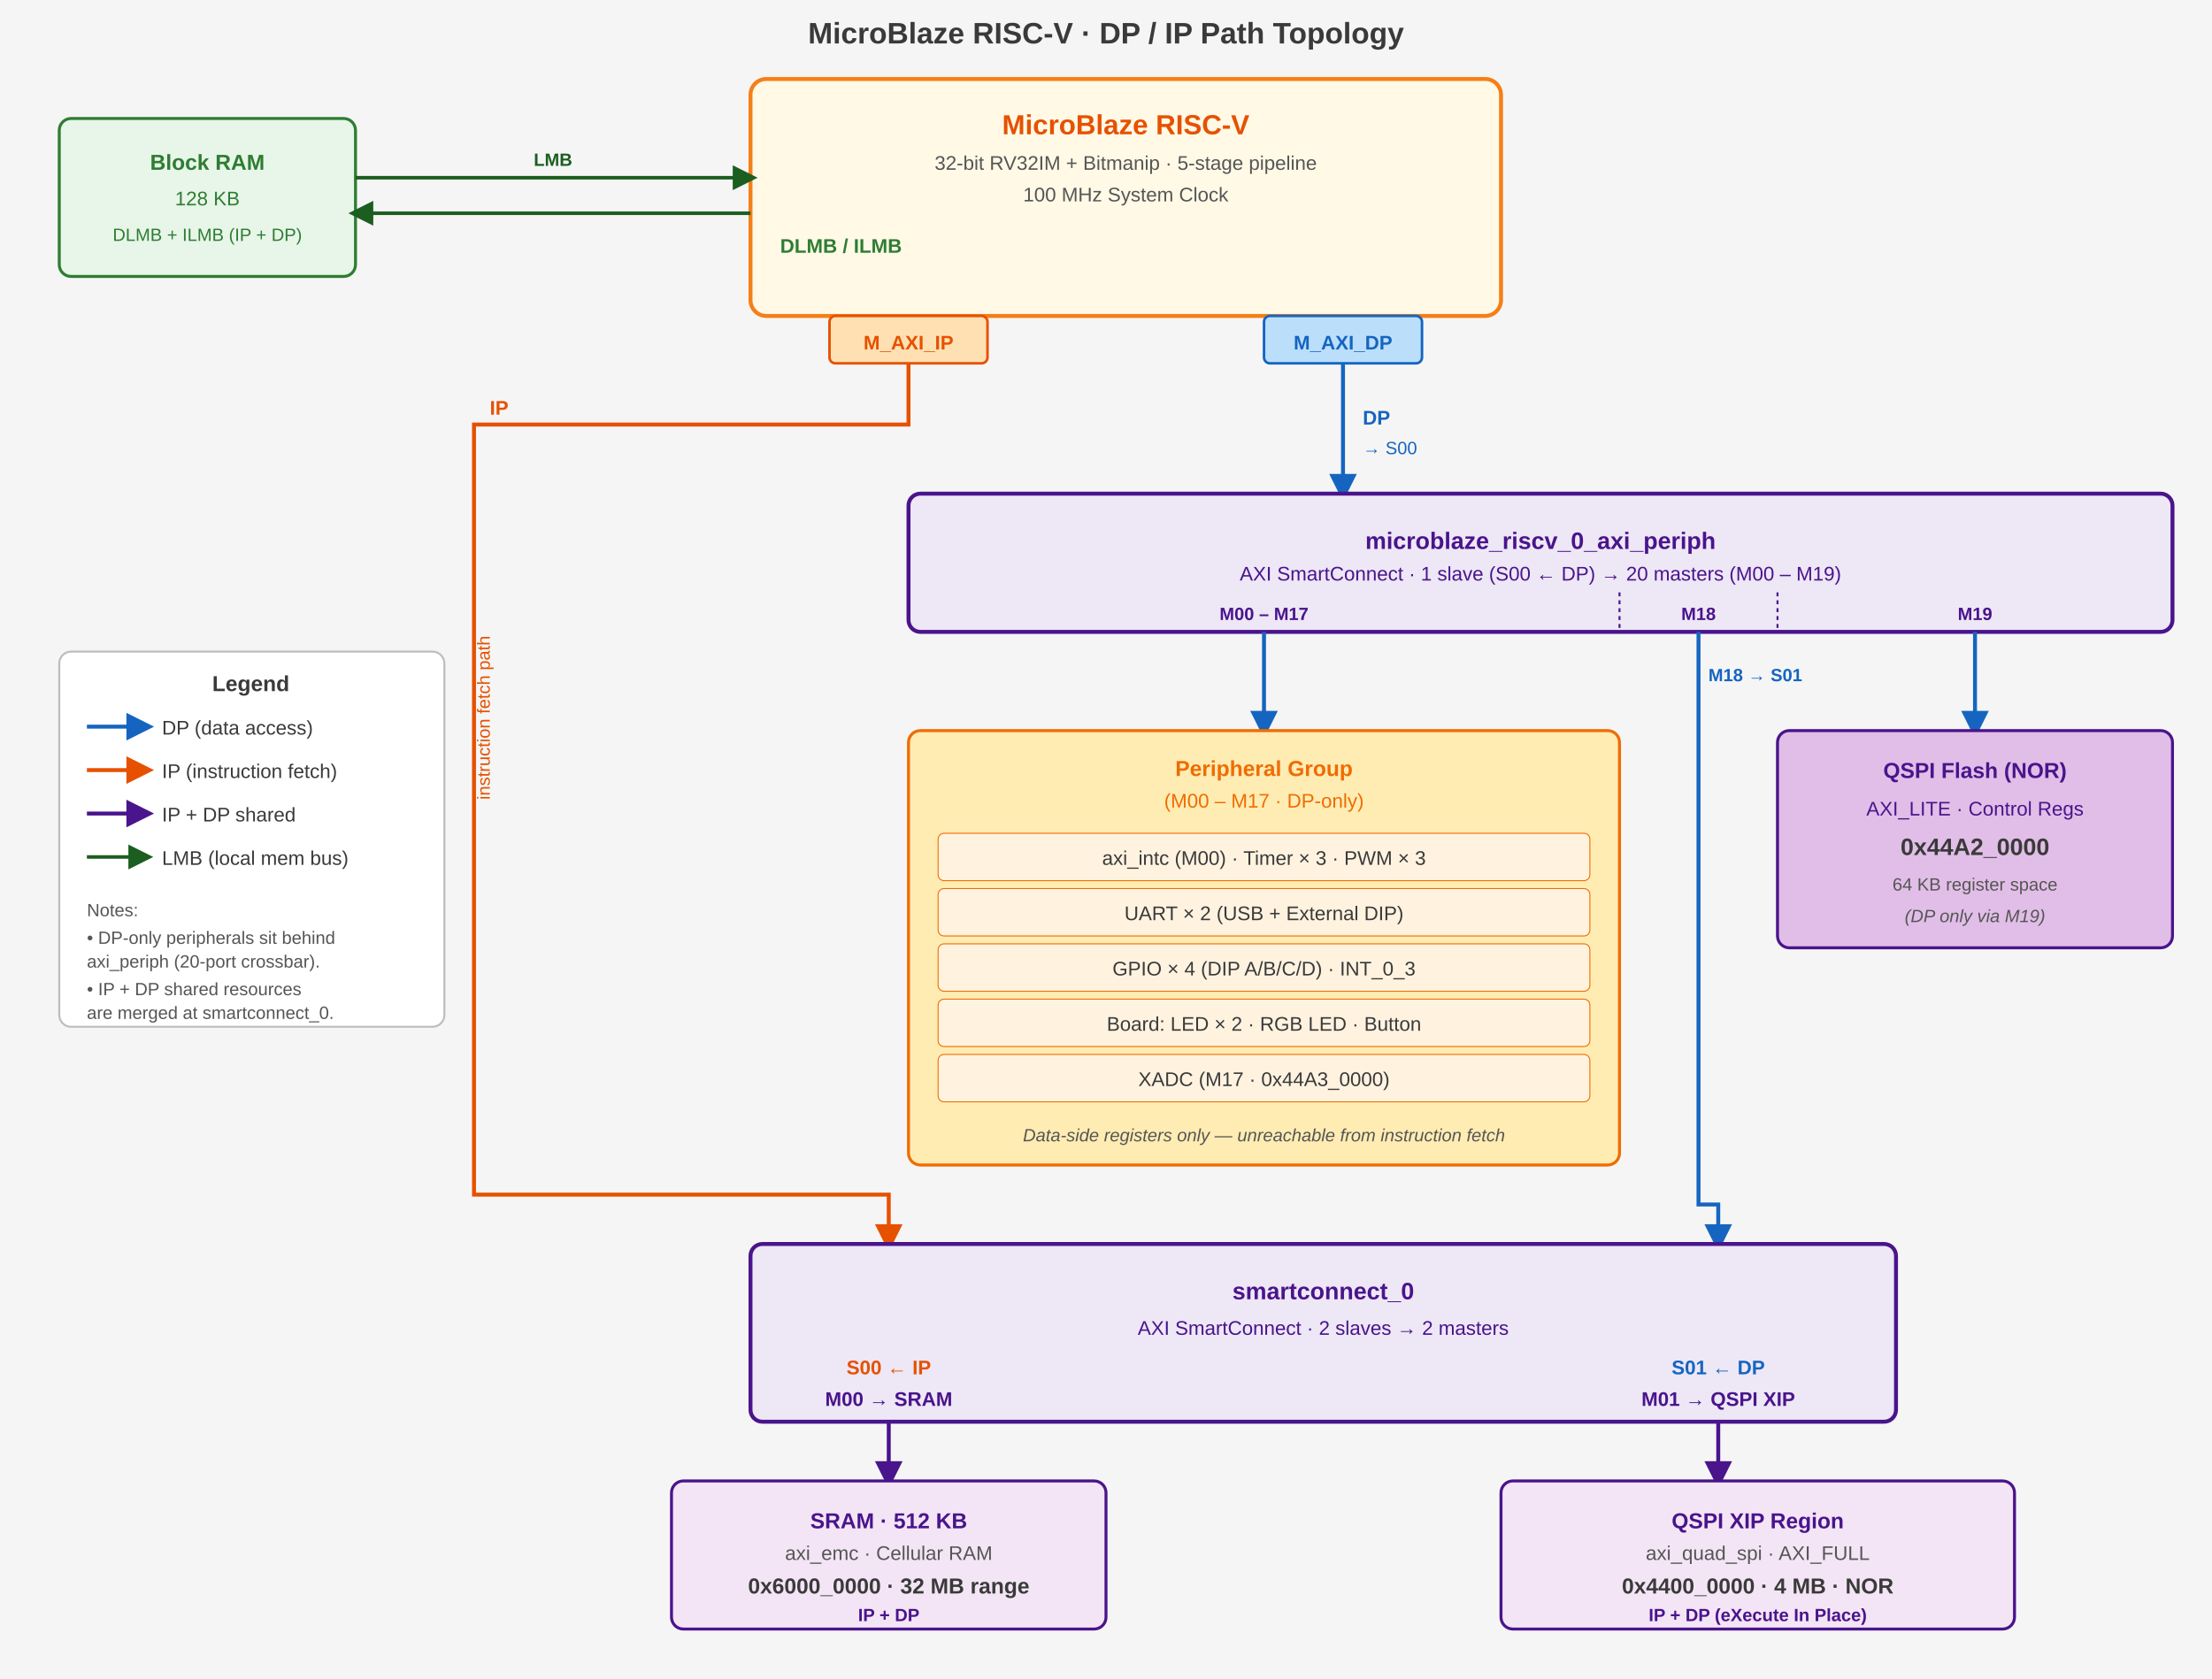
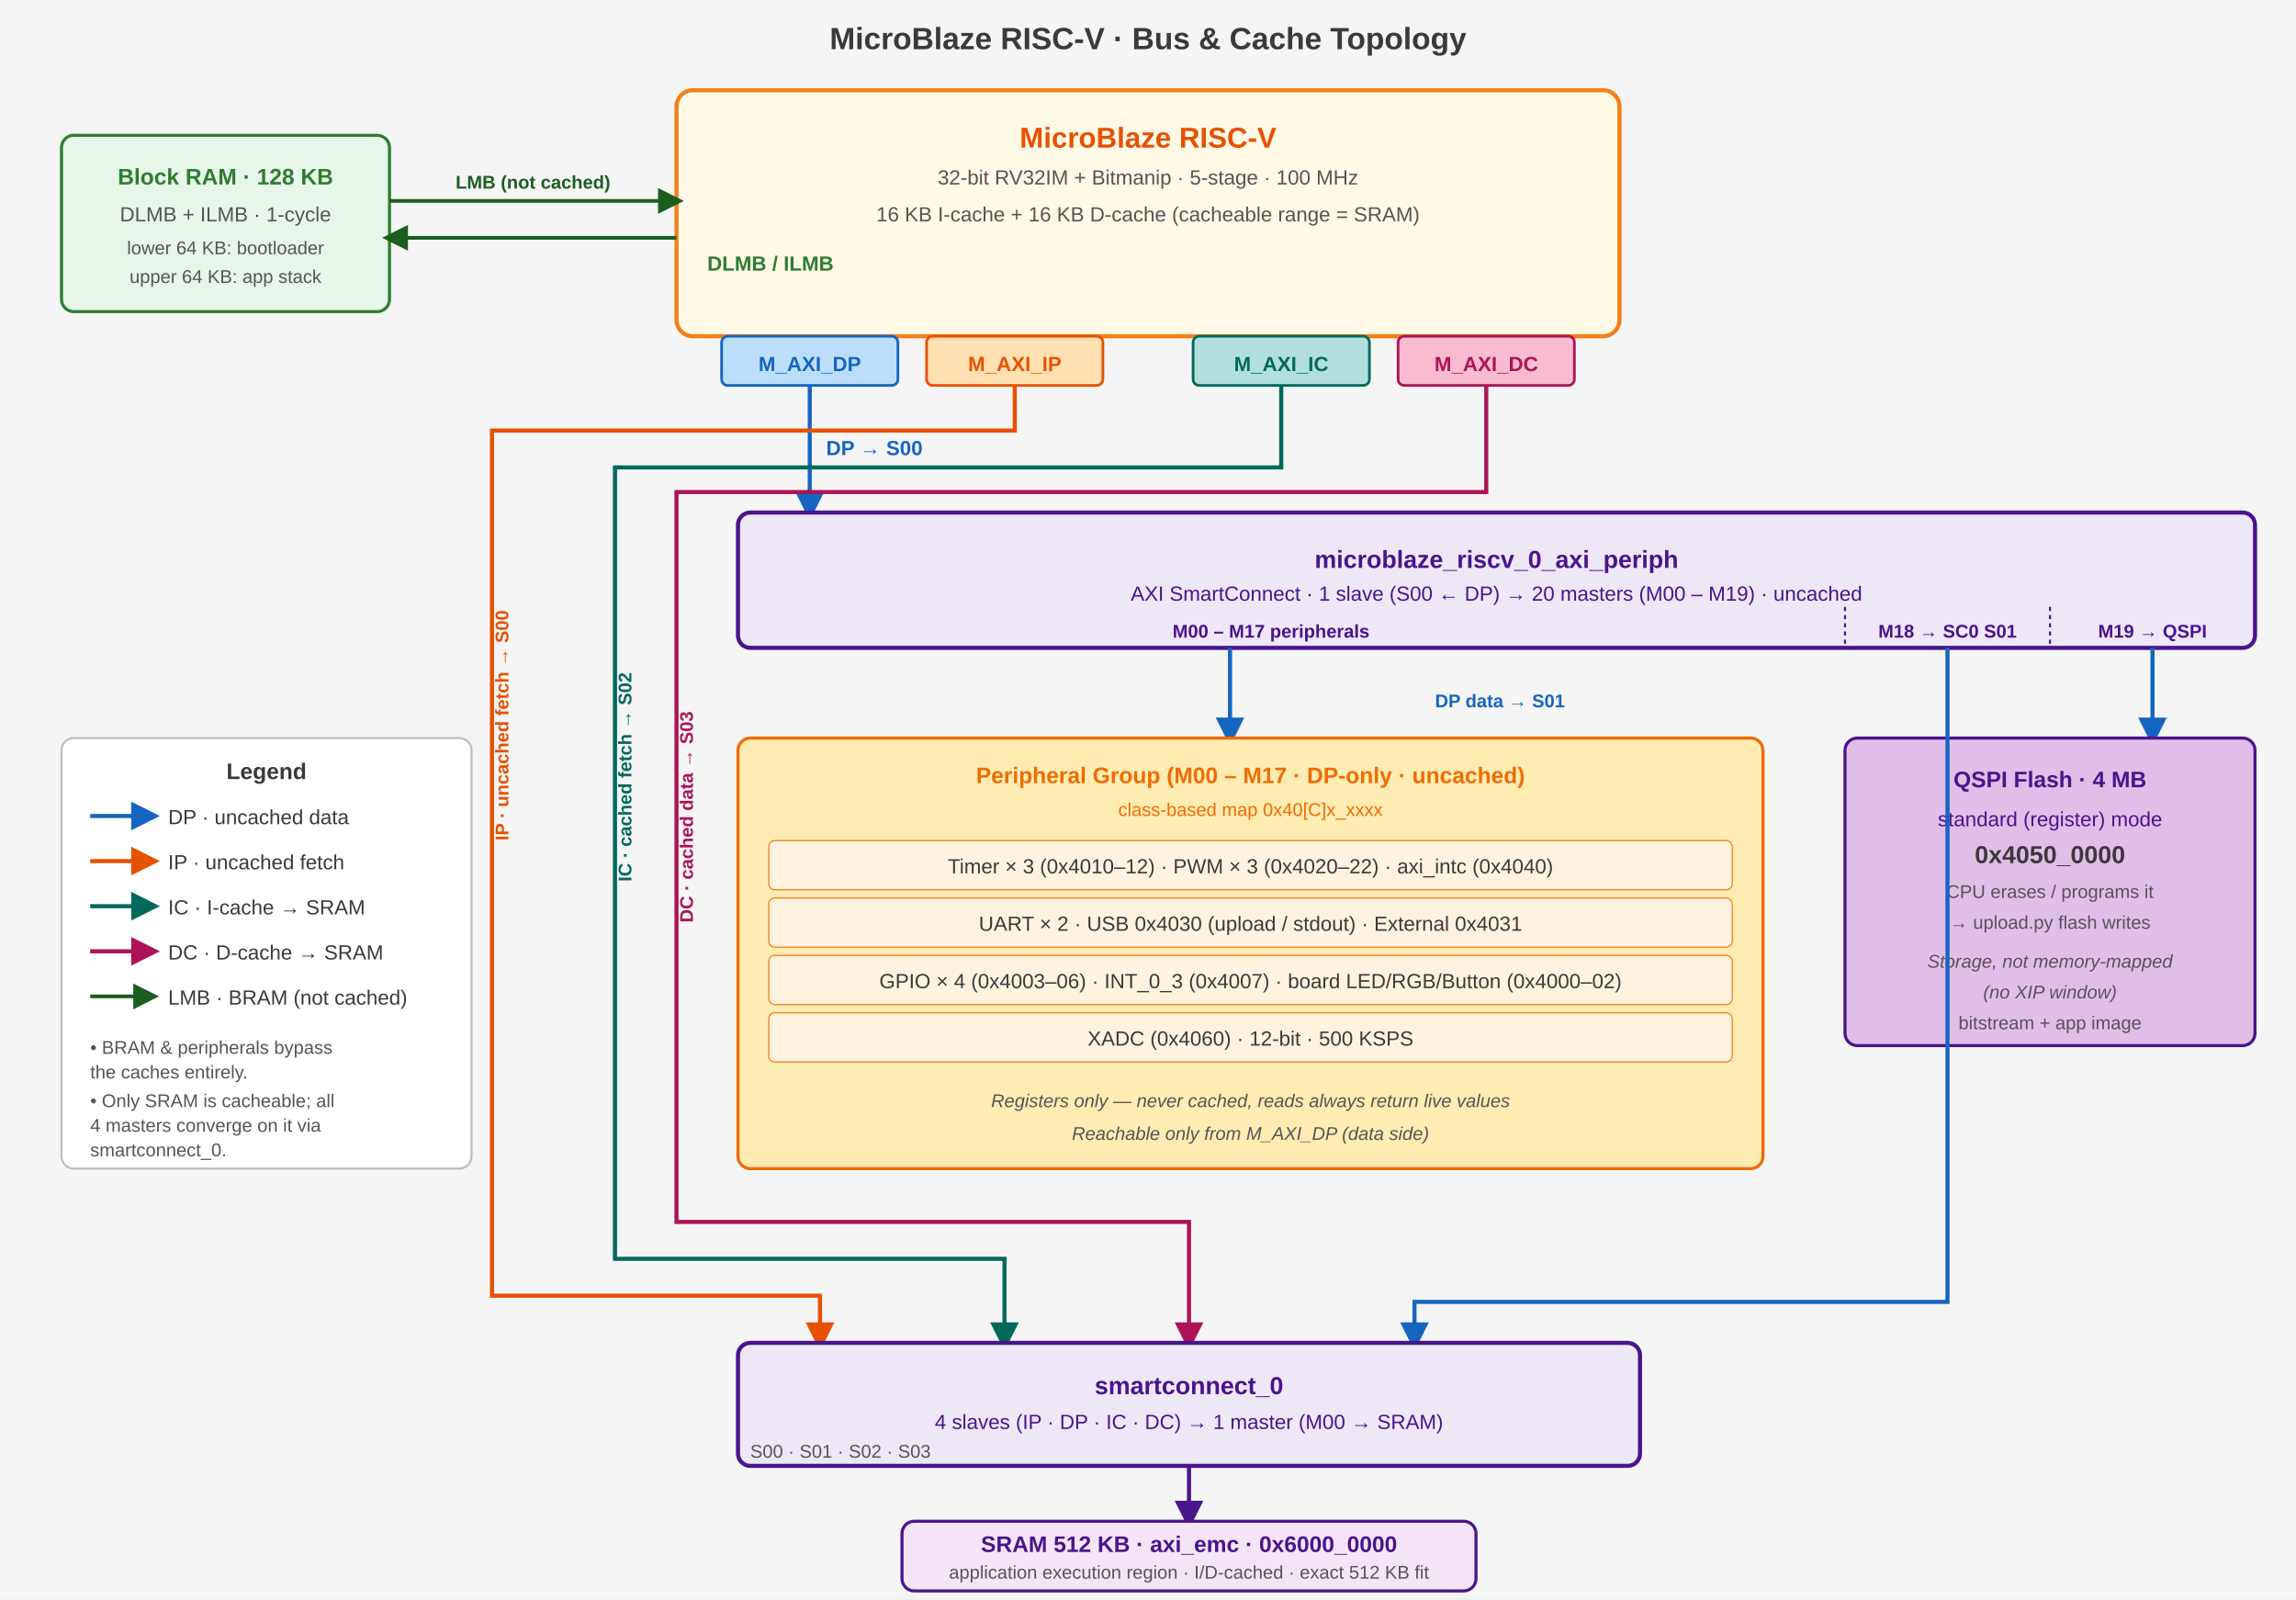
- <svg xmlns="http://www.w3.org/2000/svg" width="1120" height="850" font-family="Segoe UI, Arial, sans-serif" font-size="11">
+ <svg xmlns="http://www.w3.org/2000/svg" width="1120" height="780" font-family="Segoe UI, Arial, sans-serif" font-size="11">
  <defs>
    <marker id="a-dp" markerWidth="7" markerHeight="7" refX="5" refY="3.5" orient="auto">
      <path d="M0,0 L7,3.5 L0,7 z" fill="#1565c0" />
    </marker>
    <marker id="a-ip" markerWidth="7" markerHeight="7" refX="5" refY="3.5" orient="auto">
      <path d="M0,0 L7,3.5 L0,7 z" fill="#e65100" />
+     </marker>
+     <marker id="a-ic" markerWidth="7" markerHeight="7" refX="5" refY="3.5" orient="auto">
+       <path d="M0,0 L7,3.5 L0,7 z" fill="#00695c" />
+     </marker>
+     <marker id="a-dc" markerWidth="7" markerHeight="7" refX="5" refY="3.5" orient="auto">
+       <path d="M0,0 L7,3.5 L0,7 z" fill="#ad1457" />
    </marker>
    <marker id="a-both" markerWidth="7" markerHeight="7" refX="5" refY="3.5" orient="auto">
      <path d="M0,0 L7,3.5 L0,7 z" fill="#4a148c" />
    </marker>
    <marker id="a-lmb" markerWidth="7" markerHeight="7" refX="5" refY="3.5" orient="auto">
      <path d="M0,0 L7,3.5 L0,7 z" fill="#1b5e20" />
    </marker>
  </defs>
-   <rect width="1120" height="850" fill="#f5f5f5" />
-   <text x="560" y="22" text-anchor="middle" font-weight="bold" font-size="15" fill="#3a3a3a">MicroBlaze RISC-V  ·  DP / IP Path Topology</text>
-   <rect x="380" y="40" width="380" height="120" rx="8" fill="#fff9e6" stroke="#f57f17" stroke-width="2" />
-   <text x="570" y="68" text-anchor="middle" font-weight="bold" font-size="14" fill="#e65100">MicroBlaze RISC-V</text>
-   <text x="570" y="86" text-anchor="middle" fill="#555" font-size="10">32-bit RV32IM + Bitmanip · 5-stage pipeline</text>
-   <text x="570" y="102" text-anchor="middle" fill="#555" font-size="10">100 MHz System Clock</text>
-   <text x="395" y="128" fill="#2e7d32" font-weight="bold" font-size="10">DLMB / ILMB</text>
-   <rect x="420" y="160" width="80" height="24" rx="3" fill="#ffe0b2" stroke="#e65100" stroke-width="1.3" />
-   <text x="460" y="177" text-anchor="middle" font-weight="bold" fill="#e65100" font-size="10">M_AXI_IP</text>
-   <rect x="640" y="160" width="80" height="24" rx="3" fill="#bbdefb" stroke="#1565c0" stroke-width="1.3" />
-   <text x="680" y="177" text-anchor="middle" font-weight="bold" fill="#1565c0" font-size="10">M_AXI_DP</text>
-   <rect x="30" y="60" width="150" height="80" rx="6" fill="#e8f5e9" stroke="#2e7d32" stroke-width="1.5" />
-   <text x="105" y="86" text-anchor="middle" font-weight="bold" fill="#2e7d32">Block RAM</text>
-   <text x="105" y="104" text-anchor="middle" fill="#2e7d32" font-size="10">128 KB</text>
-   <text x="105" y="122" text-anchor="middle" fill="#2e7d32" font-size="9">DLMB + ILMB  (IP + DP)</text>
-   <line x1="180" y1="90" x2="380" y2="90" stroke="#1b5e20" stroke-width="1.8" marker-end="url(#a-lmb)" />
-   <line x1="380" y1="108" x2="180" y2="108" stroke="#1b5e20" stroke-width="1.8" marker-end="url(#a-lmb)" />
-   <text x="280" y="84" text-anchor="middle" fill="#1b5e20" font-size="9" font-weight="bold">LMB</text>
-   <line x1="680" y1="184" x2="680" y2="250" stroke="#1565c0" stroke-width="2" marker-end="url(#a-dp)" />
-   <text x="690" y="215" fill="#1565c0" font-size="10" font-weight="bold">DP</text>
-   <text x="690" y="230" fill="#1565c0" font-size="9">→ S00</text>
-   <polyline points="460,184 460,215 240,215 240,605 450,605 450,630" fill="none" stroke="#e65100" stroke-width="2" stroke-linejoin="miter" marker-end="url(#a-ip)" />
-   <text x="248" y="210" fill="#e65100" font-size="10" font-weight="bold">IP</text>
-   <text x="248" y="405" fill="#e65100" font-size="9" transform="rotate(-90 248 405)">instruction fetch path</text>
-   <rect x="460" y="250" width="640" height="70" rx="6" fill="#ede7f6" stroke="#4a148c" stroke-width="2" />
-   <text x="780" y="278" text-anchor="middle" font-weight="bold" fill="#4a148c" font-size="12">microblaze_riscv_0_axi_periph</text>
-   <text x="780" y="294" text-anchor="middle" fill="#4a148c" font-size="10">AXI SmartConnect  ·  1 slave (S00 ← DP)  →  20 masters (M00 – M19)</text>
-   <line x1="820" y1="300" x2="820" y2="320" stroke="#4a148c" stroke-dasharray="2,2" />
-   <line x1="900" y1="300" x2="900" y2="320" stroke="#4a148c" stroke-dasharray="2,2" />
-   <text x="640" y="314" text-anchor="middle" fill="#4a148c" font-size="9" font-weight="bold">M00 – M17</text>
-   <text x="860" y="314" text-anchor="middle" fill="#4a148c" font-size="9" font-weight="bold">M18</text>
-   <text x="1000" y="314" text-anchor="middle" fill="#4a148c" font-size="9" font-weight="bold">M19</text>
-   <line x1="640" y1="320" x2="640" y2="370" stroke="#1565c0" stroke-width="2" marker-end="url(#a-dp)" />
-   <polyline points="860,320 860,610 870,610 870,630" fill="none" stroke="#1565c0" stroke-width="2" stroke-linejoin="miter" marker-end="url(#a-dp)" />
-   <text x="865" y="345" fill="#1565c0" font-size="9" font-weight="bold">M18 → S01</text>
-   <line x1="1000" y1="320" x2="1000" y2="370" stroke="#1565c0" stroke-width="2" marker-end="url(#a-dp)" />
-   <rect x="460" y="370" width="360" height="220" rx="6" fill="#ffecb3" stroke="#ef6c00" stroke-width="1.5" />
-   <text x="640" y="393" text-anchor="middle" font-weight="bold" fill="#ef6c00">Peripheral Group</text>
-   <text x="640" y="409" text-anchor="middle" fill="#ef6c00" font-size="10">(M00 – M17  ·  DP-only)</text>
-   <rect x="475" y="422" width="330" height="24" rx="3" fill="#fff3e0" stroke="#ef6c00" stroke-width="0.5" />
-   <text x="640" y="438" text-anchor="middle" fill="#3a3a3a" font-size="10">axi_intc (M00)  ·  Timer × 3  ·  PWM × 3</text>
-   <rect x="475" y="450" width="330" height="24" rx="3" fill="#fff3e0" stroke="#ef6c00" stroke-width="0.5" />
-   <text x="640" y="466" text-anchor="middle" fill="#3a3a3a" font-size="10">UART × 2  (USB + External DIP)</text>
-   <rect x="475" y="478" width="330" height="24" rx="3" fill="#fff3e0" stroke="#ef6c00" stroke-width="0.5" />
-   <text x="640" y="494" text-anchor="middle" fill="#3a3a3a" font-size="10">GPIO × 4  (DIP A/B/C/D)  ·  INT_0_3</text>
-   <rect x="475" y="506" width="330" height="24" rx="3" fill="#fff3e0" stroke="#ef6c00" stroke-width="0.5" />
-   <text x="640" y="522" text-anchor="middle" fill="#3a3a3a" font-size="10">Board:  LED × 2  ·  RGB LED  ·  Button</text>
-   <rect x="475" y="534" width="330" height="24" rx="3" fill="#fff3e0" stroke="#ef6c00" stroke-width="0.5" />
-   <text x="640" y="550" text-anchor="middle" fill="#3a3a3a" font-size="10">XADC  (M17  ·  0x44A3_0000)</text>
-   <text x="640" y="578" text-anchor="middle" fill="#555" font-size="9" font-style="italic">Data-side registers only — unreachable from instruction fetch</text>
-   <rect x="900" y="370" width="200" height="110" rx="6" fill="#e1bee7" stroke="#4a148c" stroke-width="1.5" />
-   <text x="1000" y="394" text-anchor="middle" font-weight="bold" fill="#4a148c">QSPI Flash  (NOR)</text>
-   <text x="1000" y="413" text-anchor="middle" fill="#4a148c" font-size="10">AXI_LITE  ·  Control Regs</text>
-   <text x="1000" y="433" text-anchor="middle" fill="#3a3a3a" font-size="12" font-weight="bold">0x44A2_0000</text>
-   <text x="1000" y="451" text-anchor="middle" fill="#555" font-size="9">64 KB register space</text>
-   <text x="1000" y="467" text-anchor="middle" fill="#555" font-size="9" font-style="italic">(DP only via M19)</text>
-   <rect x="380" y="630" width="580" height="90" rx="6" fill="#ede7f6" stroke="#4a148c" stroke-width="2" />
-   <text x="670" y="658" text-anchor="middle" font-weight="bold" fill="#4a148c" font-size="12">smartconnect_0</text>
-   <text x="670" y="676" text-anchor="middle" fill="#4a148c" font-size="10">AXI SmartConnect  ·  2 slaves  →  2 masters</text>
-   <text x="450" y="696" text-anchor="middle" fill="#e65100" font-size="10" font-weight="bold">S00  ← IP</text>
-   <text x="870" y="696" text-anchor="middle" fill="#1565c0" font-size="10" font-weight="bold">S01  ← DP</text>
-   <text x="450" y="712" text-anchor="middle" fill="#4a148c" font-size="10" font-weight="bold">M00 → SRAM</text>
-   <text x="870" y="712" text-anchor="middle" fill="#4a148c" font-size="10" font-weight="bold">M01 → QSPI XIP</text>
-   <line x1="450" y1="720" x2="450" y2="750" stroke="#4a148c" stroke-width="2" marker-end="url(#a-both)" />
-   <line x1="870" y1="720" x2="870" y2="750" stroke="#4a148c" stroke-width="2" marker-end="url(#a-both)" />
-   <rect x="340" y="750" width="220" height="75" rx="6" fill="#f3e5f5" stroke="#4a148c" stroke-width="1.5" />
-   <text x="450" y="774" text-anchor="middle" font-weight="bold" fill="#4a148c">SRAM  ·  512 KB</text>
-   <text x="450" y="790" text-anchor="middle" fill="#555" font-size="10">axi_emc  ·  Cellular RAM</text>
-   <text x="450" y="807" text-anchor="middle" fill="#3a3a3a" font-size="11" font-weight="bold">0x6000_0000  ·  32 MB range</text>
-   <text x="450" y="821" text-anchor="middle" fill="#4a148c" font-size="9" font-weight="bold">IP + DP</text>
-   <rect x="760" y="750" width="260" height="75" rx="6" fill="#f3e5f5" stroke="#4a148c" stroke-width="1.5" />
-   <text x="890" y="774" text-anchor="middle" font-weight="bold" fill="#4a148c">QSPI XIP Region</text>
-   <text x="890" y="790" text-anchor="middle" fill="#555" font-size="10">axi_quad_spi  ·  AXI_FULL</text>
-   <text x="890" y="807" text-anchor="middle" fill="#3a3a3a" font-size="11" font-weight="bold">0x4400_0000  ·  4 MB  ·  NOR</text>
-   <text x="890" y="821" text-anchor="middle" fill="#4a148c" font-size="9" font-weight="bold">IP + DP  (eXecute In Place)</text>
-   <rect x="30" y="330" width="195" height="190" rx="6" fill="#ffffff" stroke="#bdbdbd" stroke-width="1" />
-   <text x="127" y="350" text-anchor="middle" font-weight="bold" fill="#3a3a3a">Legend</text>
-   <line x1="44" y1="368" x2="74" y2="368" stroke="#1565c0" stroke-width="2" marker-end="url(#a-dp)" />
-   <text x="82" y="372" fill="#3a3a3a" font-size="10">DP  (data access)</text>
-   <line x1="44" y1="390" x2="74" y2="390" stroke="#e65100" stroke-width="2" marker-end="url(#a-ip)" />
-   <text x="82" y="394" fill="#3a3a3a" font-size="10">IP  (instruction fetch)</text>
-   <line x1="44" y1="412" x2="74" y2="412" stroke="#4a148c" stroke-width="2" marker-end="url(#a-both)" />
-   <text x="82" y="416" fill="#3a3a3a" font-size="10">IP + DP shared</text>
-   <line x1="44" y1="434" x2="74" y2="434" stroke="#1b5e20" stroke-width="1.8" marker-end="url(#a-lmb)" />
-   <text x="82" y="438" fill="#3a3a3a" font-size="10">LMB  (local mem bus)</text>
-   <text x="44" y="464" fill="#555" font-size="9">Notes:</text>
-   <text x="44" y="478" fill="#555" font-size="9">• DP-only peripherals sit behind</text>
-   <text x="44" y="490" fill="#555" font-size="9">  axi_periph (20-port crossbar).</text>
-   <text x="44" y="504" fill="#555" font-size="9">• IP + DP shared resources</text>
-   <text x="44" y="516" fill="#555" font-size="9">  are merged at smartconnect_0.</text>
+   <rect width="1120" height="780" fill="#f5f5f5" />
+   <text x="560" y="24" text-anchor="middle" font-weight="bold" font-size="15" fill="#3a3a3a">MicroBlaze RISC-V  ·  Bus &amp; Cache Topology</text>
+   <rect x="330" y="44" width="460" height="120" rx="8" fill="#fff9e6" stroke="#f57f17" stroke-width="2" />
+   <text x="560" y="72" text-anchor="middle" font-weight="bold" font-size="14" fill="#e65100">MicroBlaze RISC-V</text>
+   <text x="560" y="90" text-anchor="middle" fill="#555" font-size="10">32-bit RV32IM + Bitmanip · 5-stage · 100 MHz</text>
+   <text x="560" y="108" text-anchor="middle" fill="#555" font-size="10">16 KB I-cache + 16 KB D-cache (cacheable range = SRAM)</text>
+   <text x="345" y="132" fill="#2e7d32" font-weight="bold" font-size="10">DLMB / ILMB</text>
+   <rect x="352" y="164" width="86" height="24" rx="3" fill="#bbdefb" stroke="#1565c0" stroke-width="1.3" />
+   <text x="395" y="181" text-anchor="middle" font-weight="bold" fill="#1565c0" font-size="10">M_AXI_DP</text>
+   <rect x="452" y="164" width="86" height="24" rx="3" fill="#ffe0b2" stroke="#e65100" stroke-width="1.3" />
+   <text x="495" y="181" text-anchor="middle" font-weight="bold" fill="#e65100" font-size="10">M_AXI_IP</text>
+   <rect x="582" y="164" width="86" height="24" rx="3" fill="#b2dfdb" stroke="#00695c" stroke-width="1.3" />
+   <text x="625" y="181" text-anchor="middle" font-weight="bold" fill="#00695c" font-size="10">M_AXI_IC</text>
+   <rect x="682" y="164" width="86" height="24" rx="3" fill="#f8bbd0" stroke="#ad1457" stroke-width="1.3" />
+   <text x="725" y="181" text-anchor="middle" font-weight="bold" fill="#ad1457" font-size="10">M_AXI_DC</text>
+   <rect x="30" y="66" width="160" height="86" rx="6" fill="#e8f5e9" stroke="#2e7d32" stroke-width="1.5" />
+   <text x="110" y="90" text-anchor="middle" font-weight="bold" fill="#2e7d32">Block RAM  ·  128 KB</text>
+   <text x="110" y="108" text-anchor="middle" fill="#555" font-size="10">DLMB + ILMB · 1-cycle</text>
+   <text x="110" y="124" text-anchor="middle" fill="#555" font-size="9">lower 64 KB: bootloader</text>
+   <text x="110" y="138" text-anchor="middle" fill="#555" font-size="9">upper 64 KB: app stack</text>
+   <line x1="190" y1="98" x2="330" y2="98" stroke="#1b5e20" stroke-width="1.8" marker-end="url(#a-lmb)" />
+   <line x1="330" y1="116" x2="190" y2="116" stroke="#1b5e20" stroke-width="1.8" marker-end="url(#a-lmb)" />
+   <text x="260" y="92" text-anchor="middle" fill="#1b5e20" font-size="9" font-weight="bold">LMB (not cached)</text>
+   <line x1="395" y1="188" x2="395" y2="250" stroke="#1565c0" stroke-width="2" marker-end="url(#a-dp)" />
+   <text x="403" y="222" fill="#1565c0" font-size="10" font-weight="bold">DP → S00</text>
+   <rect x="360" y="250" width="740" height="66" rx="6" fill="#ede7f6" stroke="#4a148c" stroke-width="2" />
+   <text x="730" y="277" text-anchor="middle" font-weight="bold" fill="#4a148c" font-size="12">microblaze_riscv_0_axi_periph</text>
+   <text x="730" y="293" text-anchor="middle" fill="#4a148c" font-size="10">AXI SmartConnect · 1 slave (S00 ← DP) → 20 masters (M00 – M19) · uncached</text>
+   <line x1="900" y1="296" x2="900" y2="316" stroke="#4a148c" stroke-dasharray="2,2" />
+   <line x1="1000" y1="296" x2="1000" y2="316" stroke="#4a148c" stroke-dasharray="2,2" />
+   <text x="620" y="311" text-anchor="middle" fill="#4a148c" font-size="9" font-weight="bold">M00 – M17  peripherals</text>
+   <text x="950" y="311" text-anchor="middle" fill="#4a148c" font-size="9" font-weight="bold">M18 → SC0 S01</text>
+   <text x="1050" y="311" text-anchor="middle" fill="#4a148c" font-size="9" font-weight="bold">M19 → QSPI</text>
+   <line x1="600" y1="316" x2="600" y2="360" stroke="#1565c0" stroke-width="2" marker-end="url(#a-dp)" />
+   <line x1="1050" y1="316" x2="1050" y2="360" stroke="#1565c0" stroke-width="2" marker-end="url(#a-dp)" />
+   <rect x="360" y="360" width="500" height="210" rx="6" fill="#ffecb3" stroke="#ef6c00" stroke-width="1.5" />
+   <text x="610" y="382" text-anchor="middle" font-weight="bold" fill="#ef6c00">Peripheral Group  (M00 – M17 · DP-only · uncached)</text>
+   <text x="610" y="398" text-anchor="middle" fill="#ef6c00" font-size="9">class-based map  0x40[C]x_xxxx</text>
+   <rect x="375" y="410" width="470" height="24" rx="3" fill="#fff3e0" stroke="#ef6c00" stroke-width="0.5" />
+   <text x="610" y="426" text-anchor="middle" fill="#3a3a3a" font-size="10">Timer × 3 (0x4010–12)  ·  PWM × 3 (0x4020–22)  ·  axi_intc (0x4040)</text>
+   <rect x="375" y="438" width="470" height="24" rx="3" fill="#fff3e0" stroke="#ef6c00" stroke-width="0.5" />
+   <text x="610" y="454" text-anchor="middle" fill="#3a3a3a" font-size="10">UART × 2  ·  USB 0x4030 (upload / stdout)  ·  External 0x4031</text>
+   <rect x="375" y="466" width="470" height="24" rx="3" fill="#fff3e0" stroke="#ef6c00" stroke-width="0.5" />
+   <text x="610" y="482" text-anchor="middle" fill="#3a3a3a" font-size="10">GPIO × 4 (0x4003–06)  ·  INT_0_3 (0x4007)  ·  board LED/RGB/Button (0x4000–02)</text>
+   <rect x="375" y="494" width="470" height="24" rx="3" fill="#fff3e0" stroke="#ef6c00" stroke-width="0.5" />
+   <text x="610" y="510" text-anchor="middle" fill="#3a3a3a" font-size="10">XADC  (0x4060)  ·  12-bit · 500 KSPS</text>
+   <text x="610" y="540" text-anchor="middle" fill="#555" font-size="9" font-style="italic">Registers only — never cached, reads always return live values</text>
+   <text x="610" y="556" text-anchor="middle" fill="#555" font-size="9" font-style="italic">Reachable only from M_AXI_DP (data side)</text>
+   <rect x="900" y="360" width="200" height="150" rx="6" fill="#e1bee7" stroke="#4a148c" stroke-width="1.5" />
+   <text x="1000" y="384" text-anchor="middle" font-weight="bold" fill="#4a148c">QSPI Flash  ·  4 MB</text>
+   <text x="1000" y="403" text-anchor="middle" fill="#4a148c" font-size="10">standard (register) mode</text>
+   <text x="1000" y="421" text-anchor="middle" fill="#3a3a3a" font-size="12" font-weight="bold">0x4050_0000</text>
+   <text x="1000" y="438" text-anchor="middle" fill="#555" font-size="9">CPU erases / programs it</text>
+   <text x="1000" y="453" text-anchor="middle" fill="#555" font-size="9">→ upload.py flash writes</text>
+   <text x="1000" y="472" text-anchor="middle" fill="#555" font-size="9" font-style="italic">Storage, not memory-mapped</text>
+   <text x="1000" y="487" text-anchor="middle" fill="#555" font-size="9" font-style="italic">(no XIP window)</text>
+   <text x="1000" y="502" text-anchor="middle" fill="#555" font-size="9">bitstream + app image</text>
+   <polyline points="495,188 495,210 240,210 240,632 400,632 400,655" fill="none" stroke="#e65100" stroke-width="2" stroke-linejoin="miter" marker-end="url(#a-ip)" />
+   <text x="248" y="410" fill="#e65100" font-size="9" font-weight="bold" transform="rotate(-90 248 410)">IP · uncached fetch → S00</text>
+   <polyline points="625,188 625,228 300,228 300,614 490,614 490,655" fill="none" stroke="#00695c" stroke-width="2" stroke-linejoin="miter" marker-end="url(#a-ic)" />
+   <text x="308" y="430" fill="#00695c" font-size="9" font-weight="bold" transform="rotate(-90 308 430)">IC · cached fetch → S02</text>
+   <polyline points="725,188 725,240 330,240 330,596 580,596 580,655" fill="none" stroke="#ad1457" stroke-width="2" stroke-linejoin="miter" marker-end="url(#a-dc)" />
+   <text x="338" y="450" fill="#ad1457" font-size="9" font-weight="bold" transform="rotate(-90 338 450)">DC · cached data → S03</text>
+   <polyline points="950,316 950,635 690,635 690,655" fill="none" stroke="#1565c0" stroke-width="2" stroke-linejoin="miter" marker-end="url(#a-dp)" />
+   <text x="700" y="345" fill="#1565c0" font-size="9" font-weight="bold">DP data → S01</text>
+   <rect x="360" y="655" width="440" height="60" rx="6" fill="#ede7f6" stroke="#4a148c" stroke-width="2" />
+   <text x="580" y="680" text-anchor="middle" font-weight="bold" fill="#4a148c" font-size="12">smartconnect_0</text>
+   <text x="580" y="697" text-anchor="middle" fill="#4a148c" font-size="10">4 slaves (IP · DP · IC · DC)  →  1 master (M00 → SRAM)</text>
+   <text x="410" y="711" text-anchor="middle" fill="#555" font-size="9">S00 · S01 · S02 · S03</text>
+   <line x1="580" y1="715" x2="580" y2="742" stroke="#4a148c" stroke-width="2" marker-end="url(#a-both)" />
+   <rect x="440" y="742" width="280" height="34" rx="6" fill="#f3e5f5" stroke="#4a148c" stroke-width="1.5" />
+   <text x="580" y="757" text-anchor="middle" font-weight="bold" fill="#4a148c" font-size="11">SRAM 512 KB · axi_emc · 0x6000_0000</text>
+   <text x="580" y="770" text-anchor="middle" fill="#555" font-size="9">application execution region · I/D-cached · exact 512 KB fit</text>
+   <rect x="30" y="360" width="200" height="210" rx="6" fill="#ffffff" stroke="#bdbdbd" stroke-width="1" />
+   <text x="130" y="380" text-anchor="middle" font-weight="bold" fill="#3a3a3a">Legend</text>
+   <line x1="44" y1="398" x2="74" y2="398" stroke="#1565c0" stroke-width="2" marker-end="url(#a-dp)" />
+   <text x="82" y="402" fill="#3a3a3a" font-size="10">DP · uncached data</text>
+   <line x1="44" y1="420" x2="74" y2="420" stroke="#e65100" stroke-width="2" marker-end="url(#a-ip)" />
+   <text x="82" y="424" fill="#3a3a3a" font-size="10">IP · uncached fetch</text>
+   <line x1="44" y1="442" x2="74" y2="442" stroke="#00695c" stroke-width="2" marker-end="url(#a-ic)" />
+   <text x="82" y="446" fill="#3a3a3a" font-size="10">IC · I-cache → SRAM</text>
+   <line x1="44" y1="464" x2="74" y2="464" stroke="#ad1457" stroke-width="2" marker-end="url(#a-dc)" />
+   <text x="82" y="468" fill="#3a3a3a" font-size="10">DC · D-cache → SRAM</text>
+   <line x1="44" y1="486" x2="74" y2="486" stroke="#1b5e20" stroke-width="1.8" marker-end="url(#a-lmb)" />
+   <text x="82" y="490" fill="#3a3a3a" font-size="10">LMB · BRAM (not cached)</text>
+   <text x="44" y="514" fill="#555" font-size="9">• BRAM &amp; peripherals bypass</text>
+   <text x="44" y="526" fill="#555" font-size="9">  the caches entirely.</text>
+   <text x="44" y="540" fill="#555" font-size="9">• Only SRAM is cacheable; all</text>
+   <text x="44" y="552" fill="#555" font-size="9">  4 masters converge on it via</text>
+   <text x="44" y="564" fill="#555" font-size="9">  smartconnect_0.</text>
</svg>
